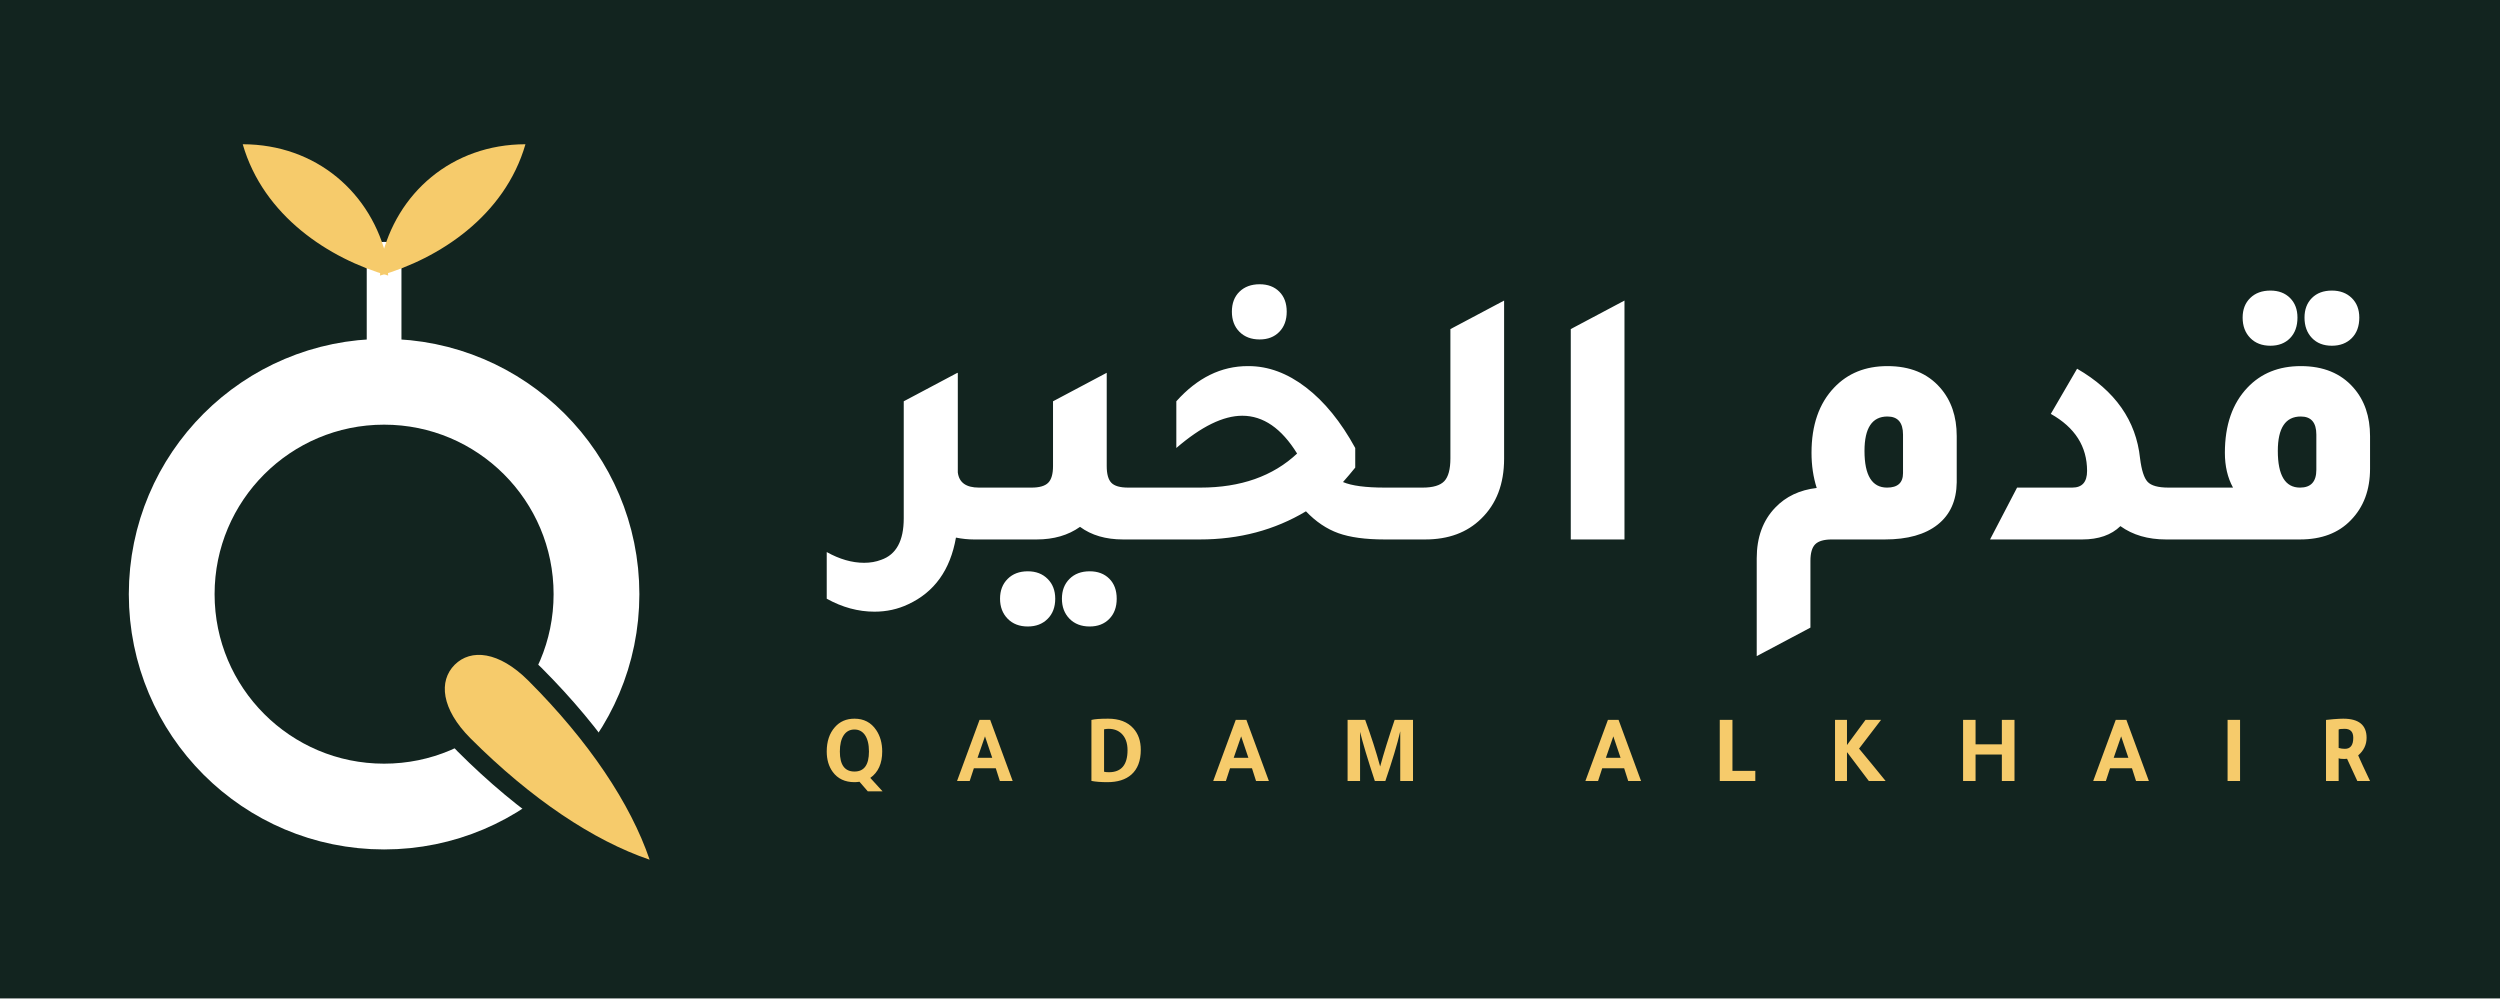
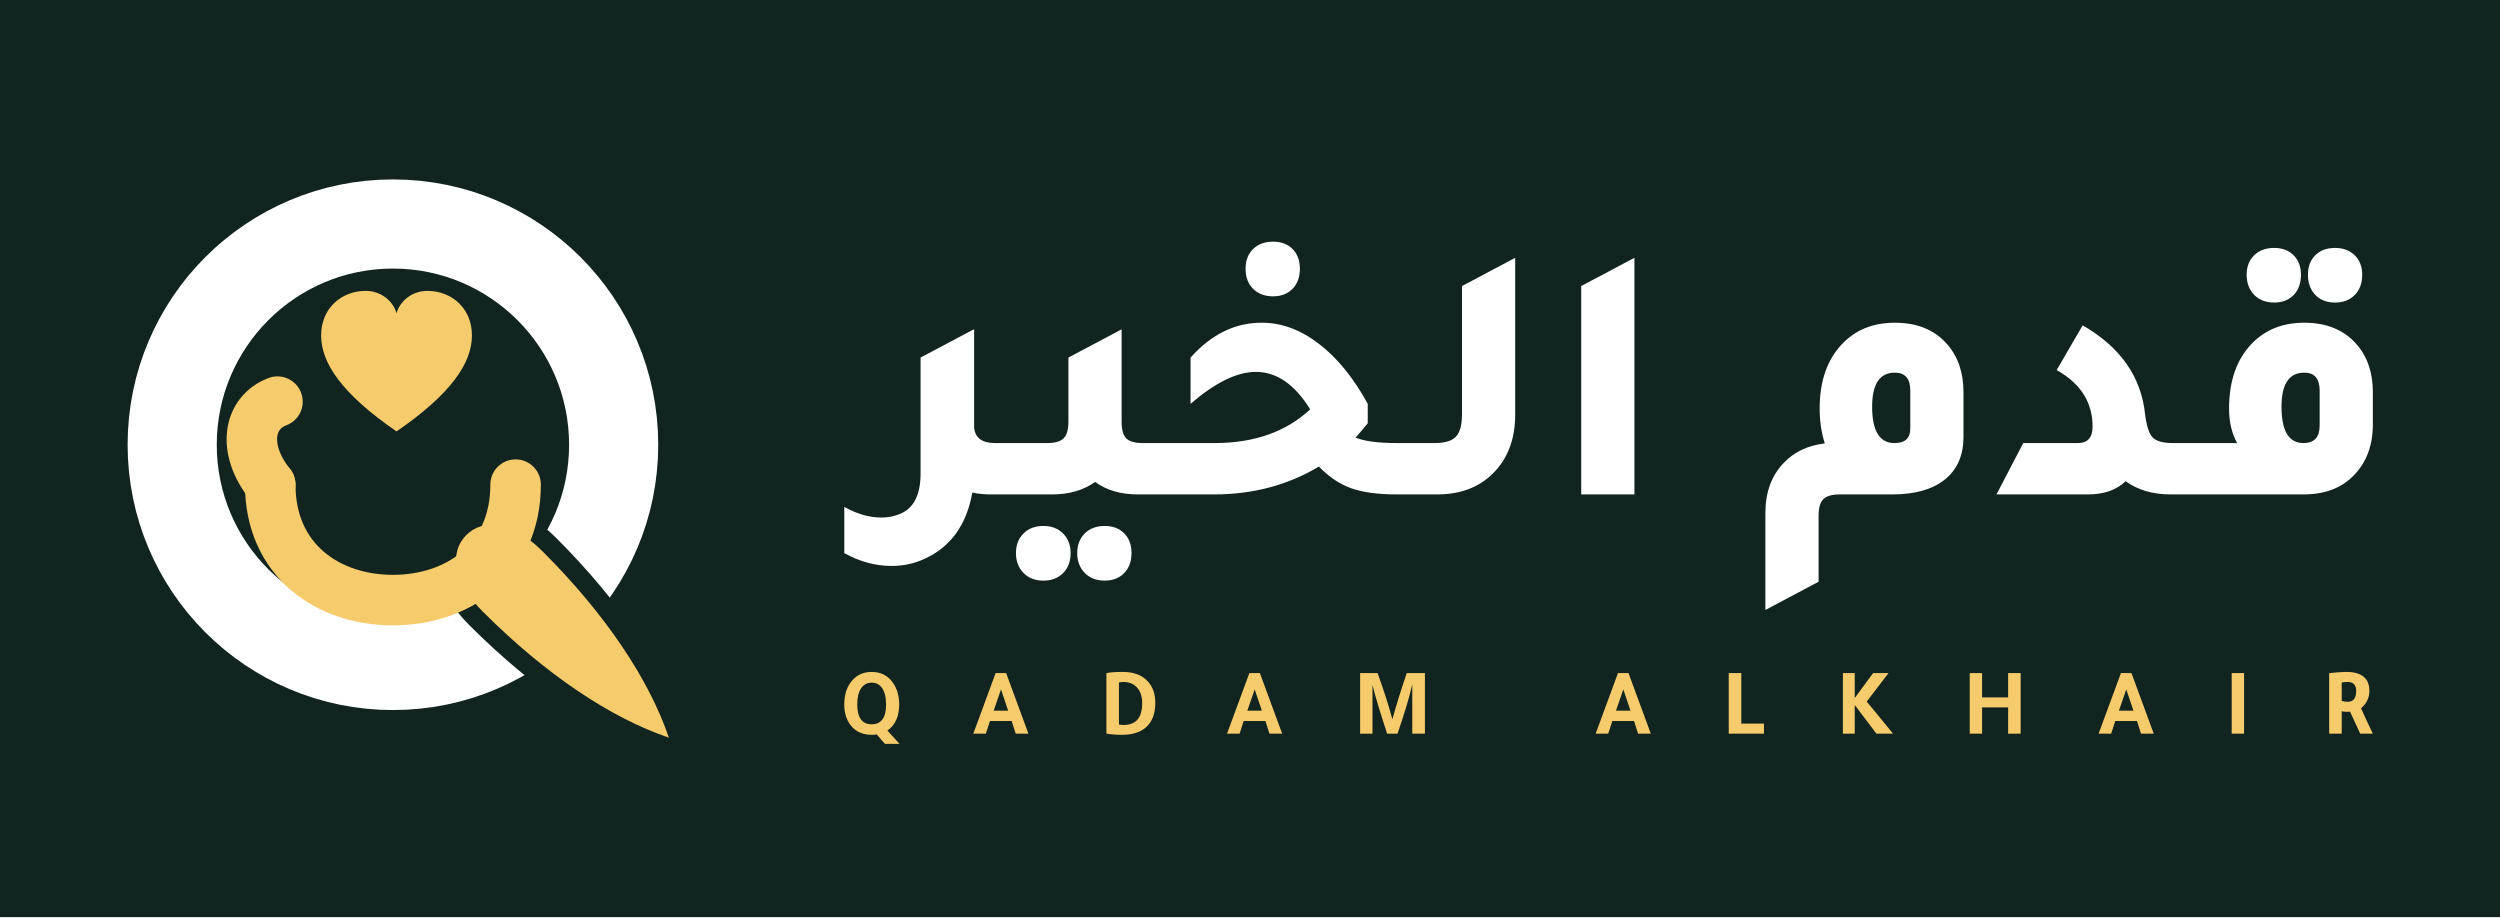
- <svg xmlns="http://www.w3.org/2000/svg" viewBox="0 0 621 248" width="621" height="248" role="img">
+ <svg xmlns="http://www.w3.org/2000/svg" viewBox="0 0 627 230" width="627" height="230" role="img">
  <defs>
    <mask id="mh3" maskUnits="userSpaceOnUse" x="-20" y="-20" width="240" height="240">
      <rect x="-20" y="-20" width="240" height="240" fill="#fff" />
      <g transform="matrix(0.70711 0.70711 0.70711 -0.70711 124 140)">
        <path d="M58,0 C45,6.4 27,10 6,10 C-4.2,10 -9.5,5.6 -9.5,0 C-9.5,-5.6 -4.2,-10 6,-10 C27,-10 45,-6.4 58,0 Z" fill="#000" stroke="#000" stroke-width="9" stroke-linejoin="round" />
      </g>
    </mask>
  </defs>
-   <rect width="621" height="248" fill="#12241F" />
-   <g transform="translate(-4.02 29.90) scale(1.01458)">
+   <rect width="627" height="230" fill="#12241F" />
+   <g transform="translate(-5.79 -7.70) scale(1.06464)">
    <g transform="translate(-2 0)">
-       <circle cx="100" cy="116" r="52" fill="none" stroke="#FFFFFF" stroke-width="21" mask="url(#mh3)" />
-       <path d="M100,60 C100,48 100,42 100,34" stroke="#FFFFFF" stroke-width="8.5" stroke-linecap="round" fill="none" />
-       <g transform="translate(99 38) rotate(4) scale(1.28)">
-         <path d="M0,0 C11,-4 23,-13 26,-27 C12,-26 2,-16 0,-3 Z" fill="#F6CB6B" />
-       </g>
-       <g transform="translate(101 38) rotate(-4) scale(-1.28 1.28)">
-         <path d="M0,0 C11,-4 23,-13 26,-27 C12,-26 2,-16 0,-3 Z" fill="#F6CB6B" />
+       <circle cx="100" cy="112" r="52" fill="none" stroke="#FFFFFF" stroke-width="21" mask="url(#mh3)" />
+       <g transform="translate(100 118) scale(0.85) translate(-100 -118)">
+         <path d="M66,122 C66,143 82,154 100,154 C118,154 134,143 134,122" fill="none" stroke="#F6CB6B" stroke-width="14" stroke-linecap="round" />
+         <path d="M66,122 C58,112 60,102 68,99" fill="none" stroke="#F6CB6B" stroke-width="14" stroke-linecap="round" />
+         <g transform="translate(101 93) scale(0.95)">
+           <path d="M0,15 C-16,4 -22,-5 -22,-13 C-22,-21 -16,-26 -9,-26 C-4.5,-26 -1,-23 0,-19.5 C1,-23 4.5,-26 9,-26 C16,-26 22,-21 22,-13 C22,-5 16,4 0,15 Z" fill="#F6CB6B" />
+         </g>
      </g>
      <g transform="matrix(0.70711 0.70711 0.70711 -0.70711 124 140)">
        <path d="M58,0 C45,6.4 27,10 6,10 C-4.2,10 -9.5,5.6 -9.5,0 C-9.5,-5.6 -4.2,-10 6,-10 C27,-10 45,-6.4 58,0 Z" fill="#F6CB6B" />
      </g>
    </g>
  </g>
-   <g transform="translate(211.52 134.00)">
+   <g transform="translate(217.91 124.00)">
    <path d="M31.65 -12.88H40.66V0.00H30.36Q28.24 0.00 25.94 -0.46Q23.83 11.59 14.08 16.10Q10.21 17.94 5.70 17.94Q-0.37 17.94 -6.16 14.72V3.13Q-1.38 5.80 3.13 5.80Q5.43 5.80 7.36 5.06Q12.97 3.13 12.97 -5.24V-34.32L26.31 -41.40V-41.31L26.40 -41.40V-16.65Q26.86 -12.88 31.65 -12.88Z M68.72 -12.88H77.65V0.00H67.44Q61.00 0.00 56.76 -3.13Q52.35 0.00 46.00 0.00H35.70V-12.88H44.71Q47.66 -12.88 48.85 -14.08Q50.05 -15.27 50.05 -18.22V-34.32L63.39 -41.40V-18.22Q63.39 -15.27 64.54 -14.08Q65.69 -12.88 68.72 -12.88ZM43.79 7.91Q46.83 7.91 48.71 9.80Q50.60 11.68 50.60 14.72Q50.60 17.85 48.71 19.73Q46.83 21.62 43.79 21.62Q40.66 21.62 38.78 19.69Q36.89 17.76 36.89 14.72Q36.89 11.68 38.78 9.80Q40.66 7.91 43.79 7.91ZM59.16 7.91Q62.19 7.91 64.03 9.75Q65.87 11.59 65.87 14.72Q65.87 17.85 64.03 19.73Q62.19 21.62 59.16 21.62Q56.03 21.62 54.14 19.69Q52.26 17.76 52.26 14.72Q52.26 11.68 54.14 9.80Q56.03 7.91 59.16 7.91Z M101.38 -49.68Q98.26 -49.68 96.37 -51.57Q94.48 -53.45 94.48 -56.58Q94.48 -59.71 96.37 -61.55Q98.26 -63.39 101.38 -63.39Q104.42 -63.39 106.26 -61.55Q108.10 -59.71 108.10 -56.58Q108.10 -53.45 106.26 -51.57Q104.42 -49.68 101.38 -49.68ZM132.48 -12.88H140.76V0.00H132.39Q125.30 0.00 120.93 -1.56Q116.56 -3.13 112.88 -6.99Q101.20 0.00 86.57 0.00H72.77V-12.88H86.66Q101.66 -12.88 110.68 -21.34Q104.88 -30.73 97.06 -30.73Q89.98 -30.73 80.68 -22.72V-34.32Q88.50 -43.06 98.44 -43.06H98.62Q105.98 -43.06 112.88 -37.77Q119.78 -32.48 125.12 -22.72V-17.85Q123.56 -15.92 122.08 -14.26Q125.30 -12.88 132.48 -12.88Z M135.88 0.00V-12.88H141.86Q145.73 -12.88 147.25 -14.49Q148.76 -16.10 148.76 -20.15V-52.26L162.10 -59.34V-20.06Q162.10 -10.67 156.40 -5.15Q151.16 0.00 142.51 0.00Z M178.66 0.00V-52.26L192.00 -59.34V0.00Z M239.75 -12.79Q238.46 -16.84 238.46 -21.53Q238.46 -31.83 244.08 -37.72Q249.14 -43.06 257.32 -43.06Q265.70 -43.06 270.39 -37.72Q274.53 -33.03 274.53 -25.67V-14.17Q274.44 -7.36 269.79 -3.68Q265.14 0.00 256.68 0.00H243.52Q240.58 0.00 239.38 1.20Q238.19 2.39 238.19 5.34V21.90L224.85 28.98V4.69Q224.85 -3.13 229.45 -7.91Q233.40 -12.05 239.75 -12.79ZM261.19 -16.47V-26.04Q261.19 -30.54 257.32 -30.54Q251.62 -30.54 251.62 -21.99Q251.62 -12.88 257.23 -12.88Q261.19 -12.88 261.19 -16.47Z M282.81 0.00 289.52 -12.88H303.23Q306.91 -12.88 306.91 -17.02Q306.91 -26.13 297.90 -31.19L304.43 -42.41Q318.60 -34.22 320.07 -20.15Q320.62 -15.73 321.95 -14.31Q323.29 -12.88 327.15 -12.88H334.51V0.00H326.51Q319.79 0.00 315.19 -3.31Q311.79 0.00 305.72 0.00Z M352.45 -48.12Q349.32 -48.12 347.44 -50.05Q345.55 -51.98 345.55 -55.11Q345.55 -58.14 347.44 -59.98Q349.32 -61.82 352.45 -61.82Q355.49 -61.82 357.33 -59.98Q359.17 -58.14 359.17 -55.11Q359.17 -51.89 357.33 -50.00Q355.49 -48.12 352.45 -48.12ZM367.72 -48.12Q364.60 -48.12 362.76 -50.05Q360.92 -51.98 360.92 -55.11Q360.92 -58.14 362.76 -59.98Q364.60 -61.82 367.72 -61.82Q370.76 -61.82 372.65 -59.98Q374.53 -58.14 374.53 -55.11Q374.53 -51.89 372.65 -50.00Q370.76 -48.12 367.72 -48.12ZM329.54 0.00V-12.88H343.16Q341.14 -16.56 341.14 -21.53Q341.14 -31.83 346.75 -37.72Q351.81 -43.06 360.00 -43.06Q368.37 -43.06 373.06 -37.72Q377.20 -33.03 377.20 -25.67V-17.57Q377.20 -9.66 372.42 -4.78Q367.82 0.00 359.81 0.00ZM363.86 -26.04Q363.86 -30.54 360.00 -30.54Q354.29 -30.54 354.29 -21.99Q354.29 -12.88 359.81 -12.88Q363.86 -12.88 363.86 -17.30Z" fill="#FFFFFF" />
  </g>
-   <g transform="translate(204.40 194.00)">
+   <g transform="translate(210.78 184.00)">
    <path d="M9.10 0.19Q8.42 0.29 7.85 0.29Q4.32 0.29 2.45 -2.26Q0.96 -4.30 0.96 -7.32Q0.96 -11.09 2.98 -13.37Q4.82 -15.48 7.85 -15.48Q11.35 -15.48 13.25 -12.65Q14.74 -10.44 14.74 -7.32Q14.74 -2.86 11.78 -0.77Q13.18 0.79 14.83 2.57H11.16ZM7.85 -2.35Q11.45 -2.35 11.45 -7.32Q11.45 -10.01 10.42 -11.47Q9.46 -12.79 7.85 -12.79Q6.12 -12.79 5.17 -11.35Q4.22 -9.91 4.22 -7.32Q4.22 -2.35 7.85 -2.35Z M38.92 -15.19H41.56L47.15 0.00H43.96Q43.55 -1.20 42.95 -3.17H37.51Q37.17 -2.09 36.47 0.00H33.33ZM40.27 -11.09Q39.59 -9.19 38.42 -5.76H42.07Q40.94 -9.07 40.27 -11.09Z M66.71 -15.17Q67.88 -15.48 70.86 -15.48Q74.96 -15.48 77.12 -13.08Q78.97 -11.04 78.97 -7.75Q78.97 -3.65 76.62 -1.58Q74.48 0.29 70.67 0.29Q68.27 0.29 66.71 -0.02ZM69.85 -2.30Q70.33 -2.18 71.05 -2.18Q75.68 -2.18 75.68 -7.66Q75.68 -10.37 74.15 -11.81Q72.90 -12.96 70.98 -12.96Q70.43 -12.96 69.85 -12.84Z M102.56 -15.19H105.20L110.79 0.00H107.60Q107.19 -1.20 106.59 -3.17H101.14Q100.80 -2.09 100.11 0.00H96.96ZM103.90 -11.09Q103.23 -9.19 102.05 -5.76H105.70Q104.57 -9.07 103.90 -11.09Z M138.43 -3.60Q139.77 -8.52 142.03 -15.19H146.59V0.00H143.42V-12.34Q142.29 -7.46 139.72 0.00H137.11Q134.40 -8.23 133.44 -12.22V0.00H130.34V-15.19H134.71Q136.96 -9.05 138.43 -3.60Z M195.01 -15.19H197.65L203.24 0.00H200.05Q199.64 -1.20 199.04 -3.17H193.59Q193.25 -2.09 192.56 0.00H189.41ZM196.35 -11.09Q195.68 -9.19 194.50 -5.76H198.15Q197.02 -9.07 196.35 -11.09Z M222.79 0.00V-15.19H225.94V-2.52H231.62V0.00Z M254.39 -15.19V-8.93Q257.56 -13.22 259.00 -15.19H262.86Q260.39 -11.95 257.39 -8.04Q260.54 -4.27 263.99 0.00H259.82Q257.61 -2.95 254.46 -7.10H254.39V0.00H251.42V-15.19Z M286.33 0.00H283.23V-15.19H286.33V-9.10H292.86V-15.19H296.00V0.00H292.86V-6.58H286.33Z M321.15 -15.19H323.79L329.38 0.00H326.19Q325.78 -1.20 325.18 -3.17H319.73Q319.39 -2.09 318.70 0.00H315.55ZM322.49 -11.09Q321.82 -9.19 320.64 -5.76H324.29Q323.16 -9.07 322.49 -11.09Z M352.03 -15.19V0.00H348.93V-15.19Z M373.38 0.00V-15.17Q373.72 -15.24 375.28 -15.36Q376.84 -15.48 377.65 -15.48Q383.46 -15.48 383.46 -10.73Q383.46 -8.16 381.37 -6.36Q382.24 -4.37 384.32 0.00H381.16Q379.98 -2.57 378.61 -5.52Q378.35 -5.47 377.89 -5.47Q376.84 -5.47 376.52 -5.66V0.00ZM376.52 -12.79V-8.21Q377.24 -7.99 378.08 -7.99Q380.15 -7.99 380.15 -10.73Q380.15 -12.96 378.01 -12.96Q376.79 -12.96 376.52 -12.79Z" fill="#F6CB6B" />
  </g>
</svg>
